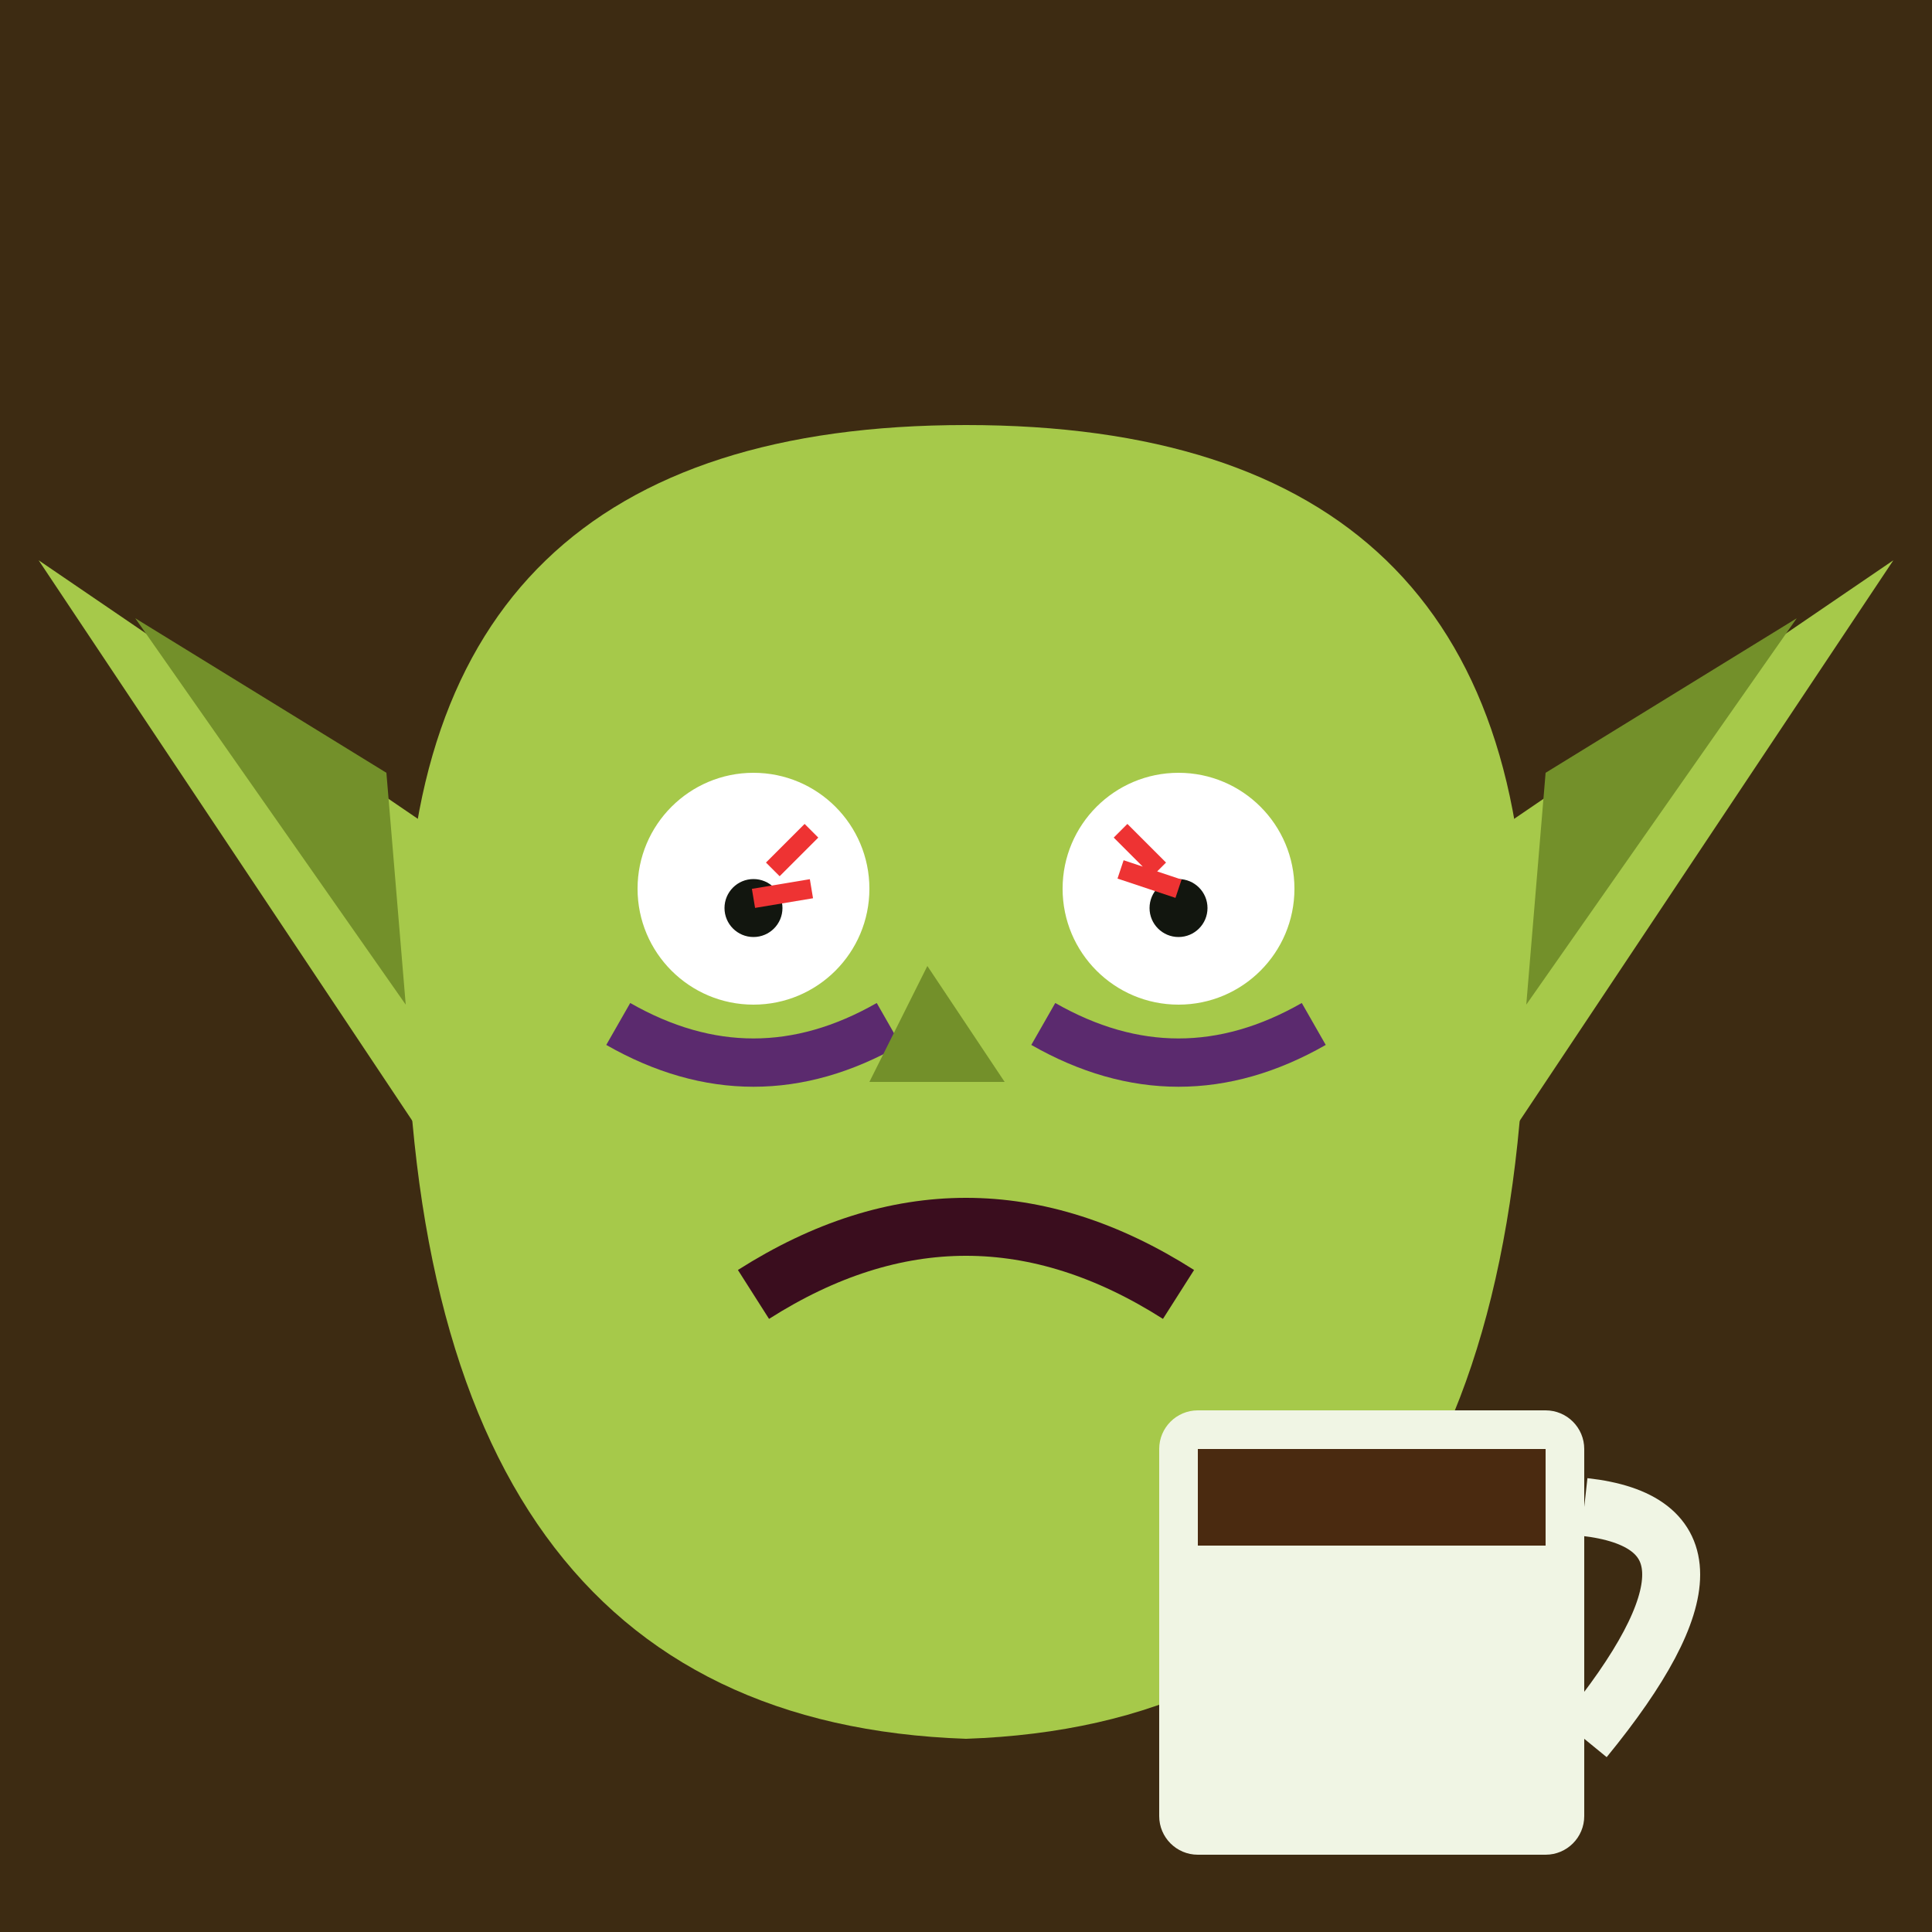
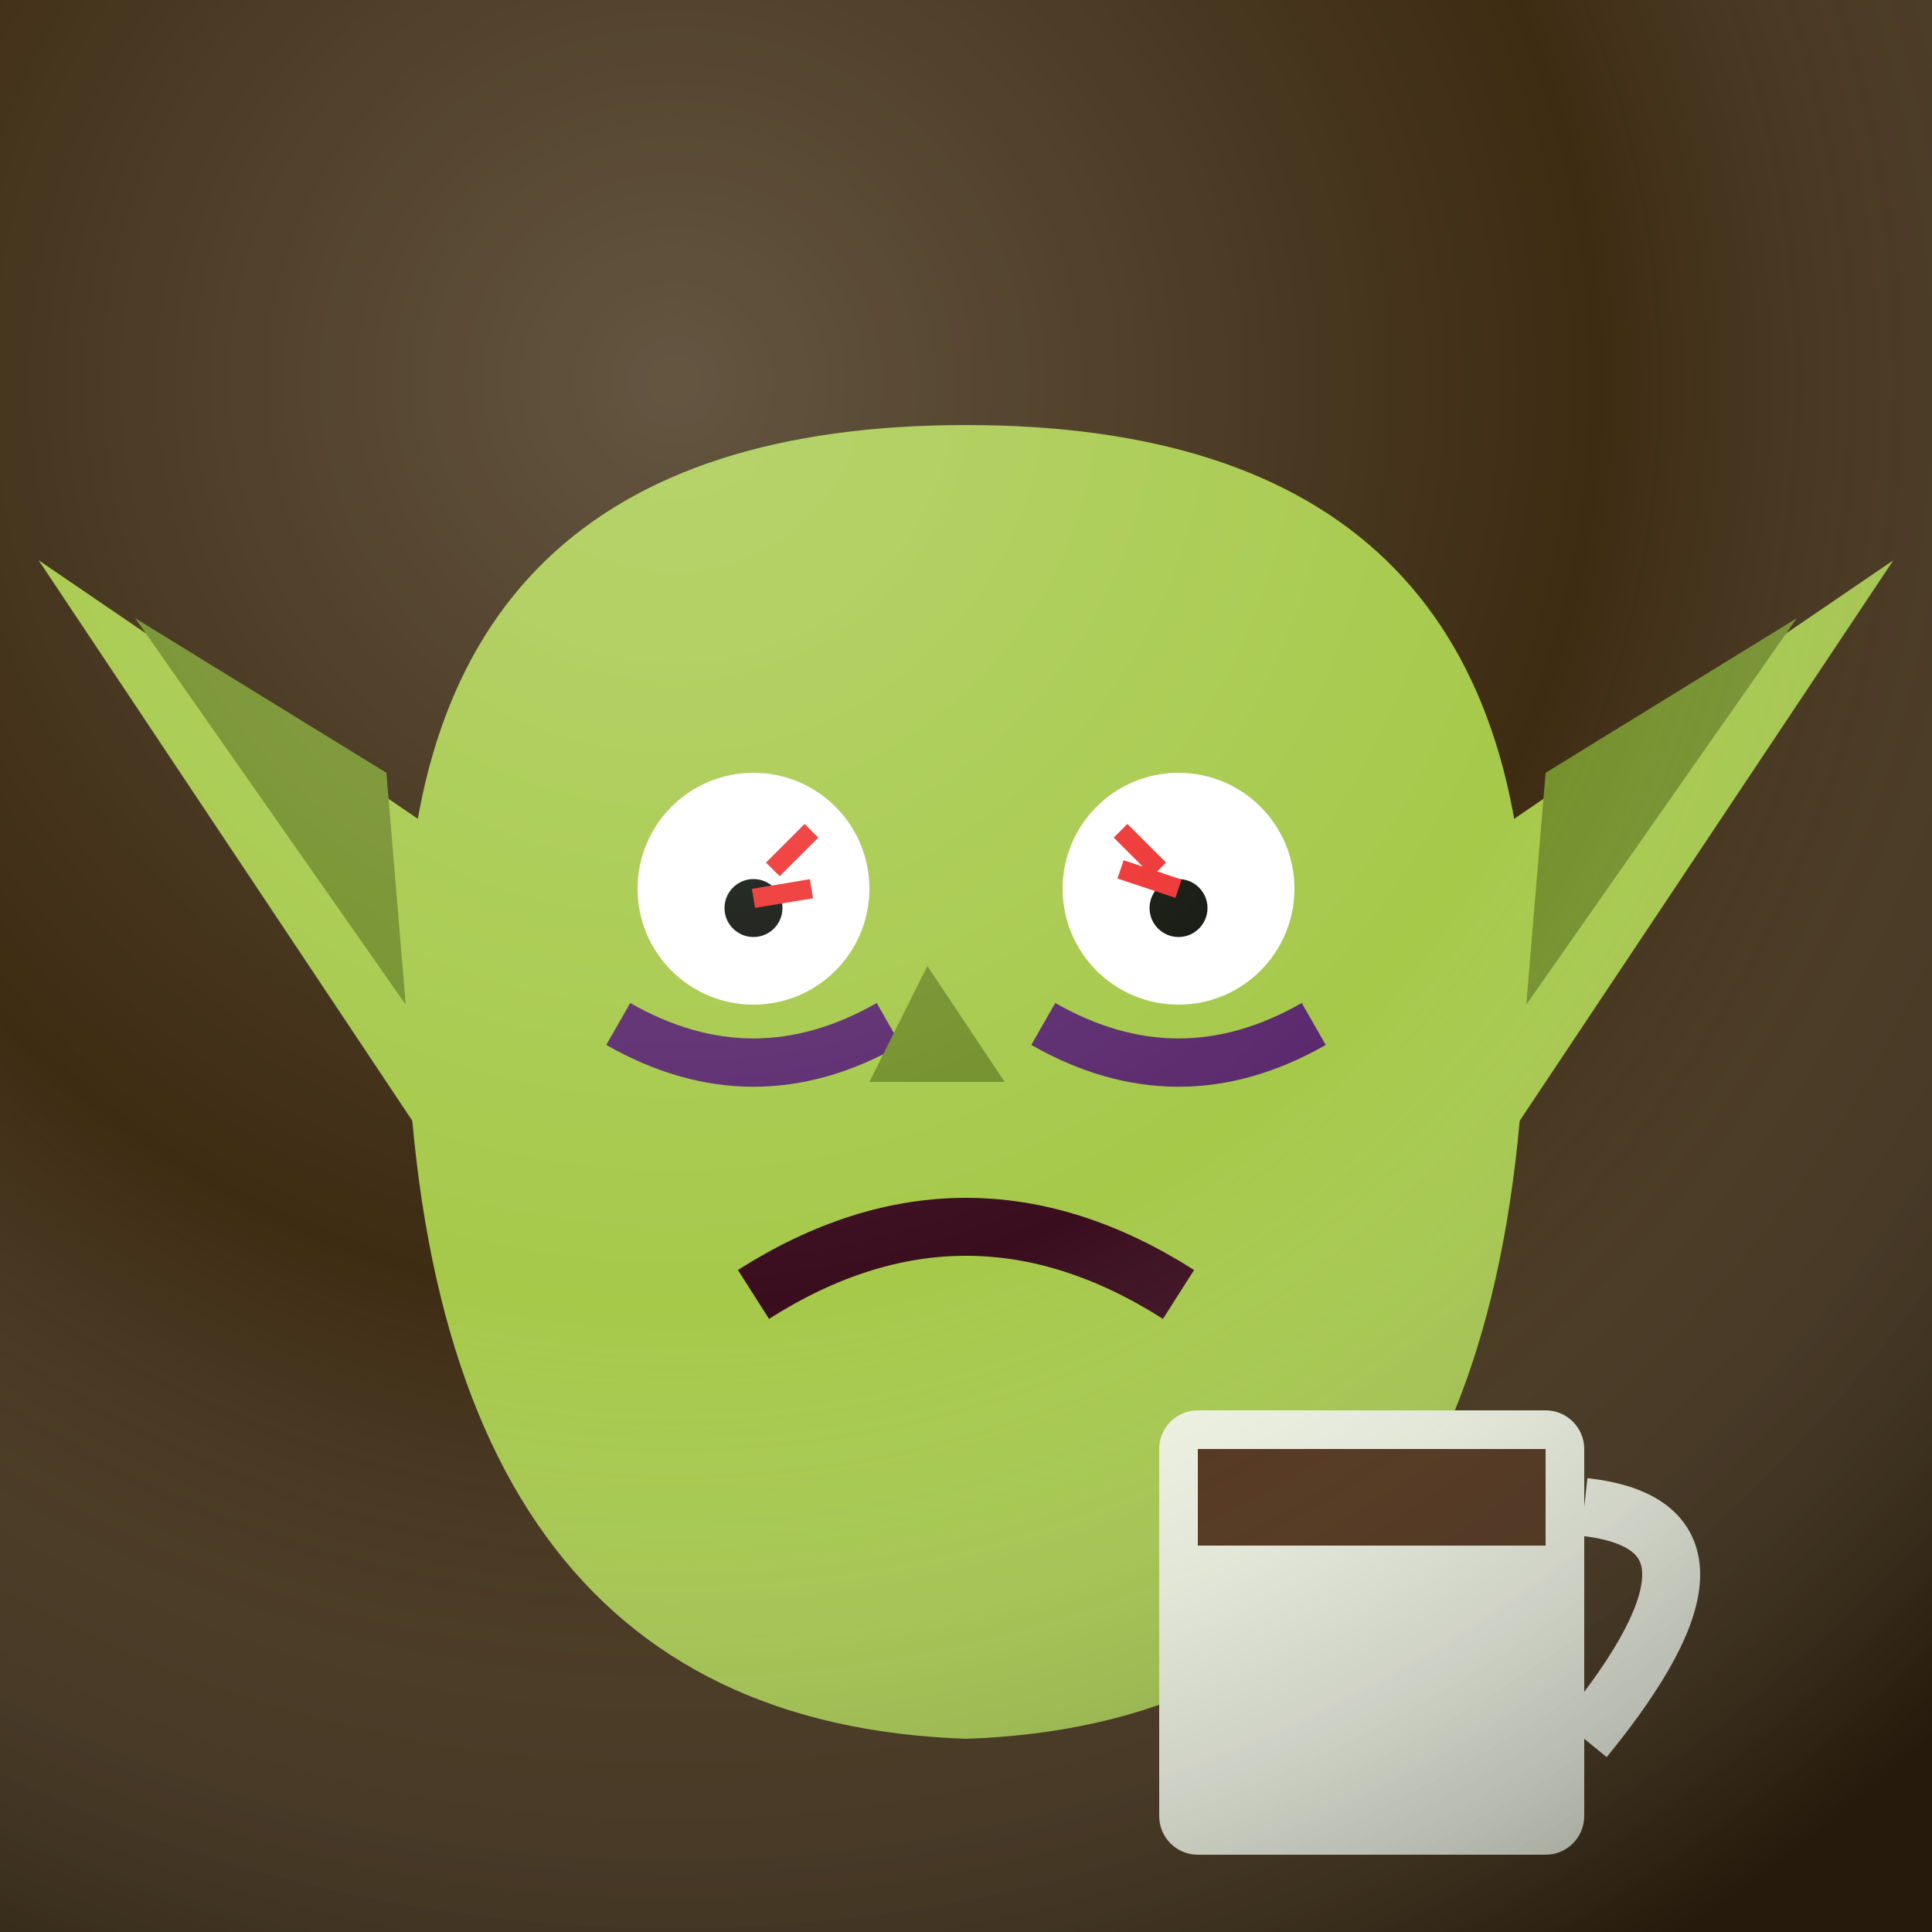
<svg xmlns="http://www.w3.org/2000/svg" viewBox="0 0 200 200" width="200" height="200">
  <rect width="200" height="200" fill="#3d2b12" />
  <path d="M48 88 L4 58 L44 118Z" fill="#a6c94a" />
  <path d="M152 88 L196 58 L156 118Z" fill="#a6c94a" />
  <path d="M40 80 L14 64 L42 104Z" fill="#73902a" />
  <path d="M160 80 L186 64 L158 104Z" fill="#73902a" />
  <path d="M42 100 Q42 44 100 44 Q158 44 158 100 Q158 178 100 180 Q42 178 42 100Z" fill="#a6c94a" />
  <circle cx="78" cy="92" r="12" fill="#fff" />
  <circle cx="122" cy="92" r="12" fill="#fff" />
  <circle cx="78" cy="94" r="3" fill="#12160f" />
  <circle cx="122" cy="94" r="3" fill="#12160f" />
  <path d="M64 106 q14 8 28 0M108 106 q14 8 28 0" stroke="#5b2a6e" stroke-width="5" fill="none" />
  <path d="M84 86l-4 4m4 2l-6 1M116 90l6 2m-6-6l4 4" stroke="#e33" stroke-width="2" />
  <path d="M96 100 L90 112 L104 112Z" fill="#73902a" />
  <path d="M78 134 q22 -14 44 0" stroke="#3a0d1e" stroke-width="6" fill="none" />
  <rect x="120" y="146" width="44" height="46" rx="4" fill="#f0f5e4" />
  <path d="M164 156 q18 2 0 24" stroke="#f0f5e4" stroke-width="6" fill="none" />
  <rect x="124" y="150" width="36" height="10" fill="#4a2a10" />
+   <defs>
+     <radialGradient id="lumiere" cx=".35" cy=".2" r=".95">
+       <stop offset="0" stop-color="#fff" stop-opacity=".2" />
+       <stop offset=".5" stop-color="#fff" stop-opacity="0" />
+       <stop offset="1" stop-color="#000" stop-opacity=".4" />
+     </radialGradient>
+   </defs>
+   <rect width="200" height="200" fill="url(#lumiere)" />
</svg>
